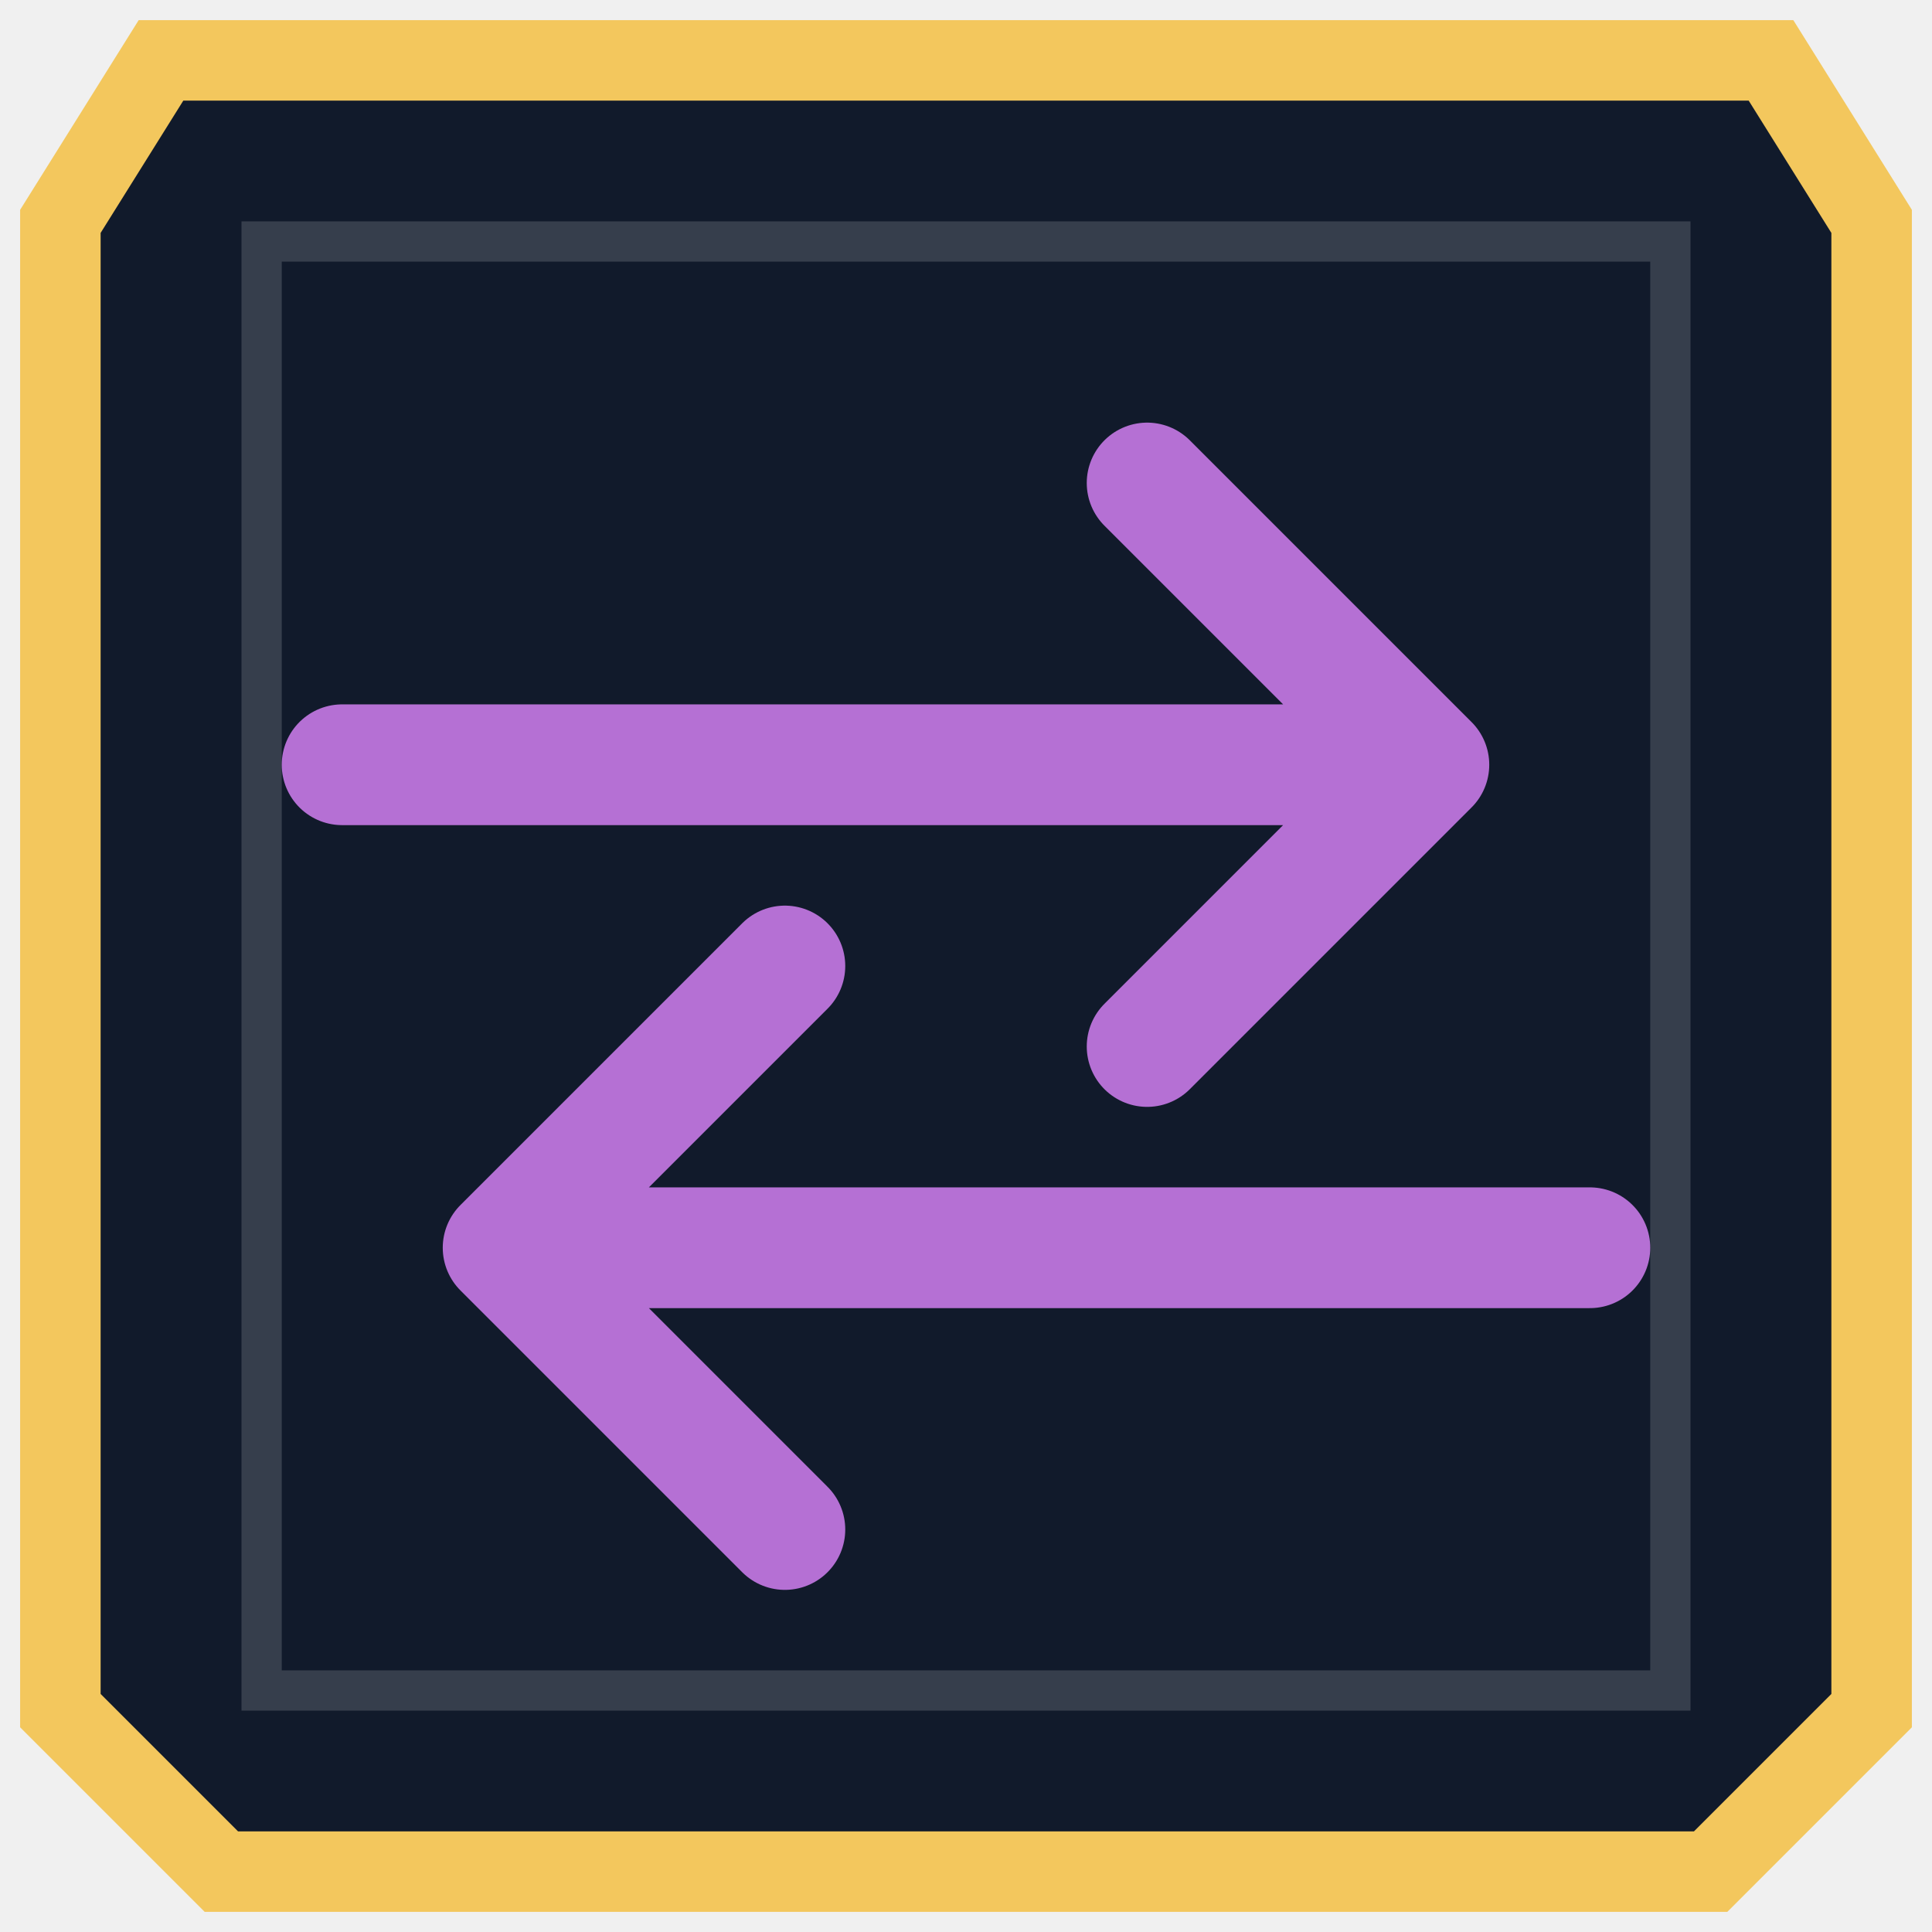
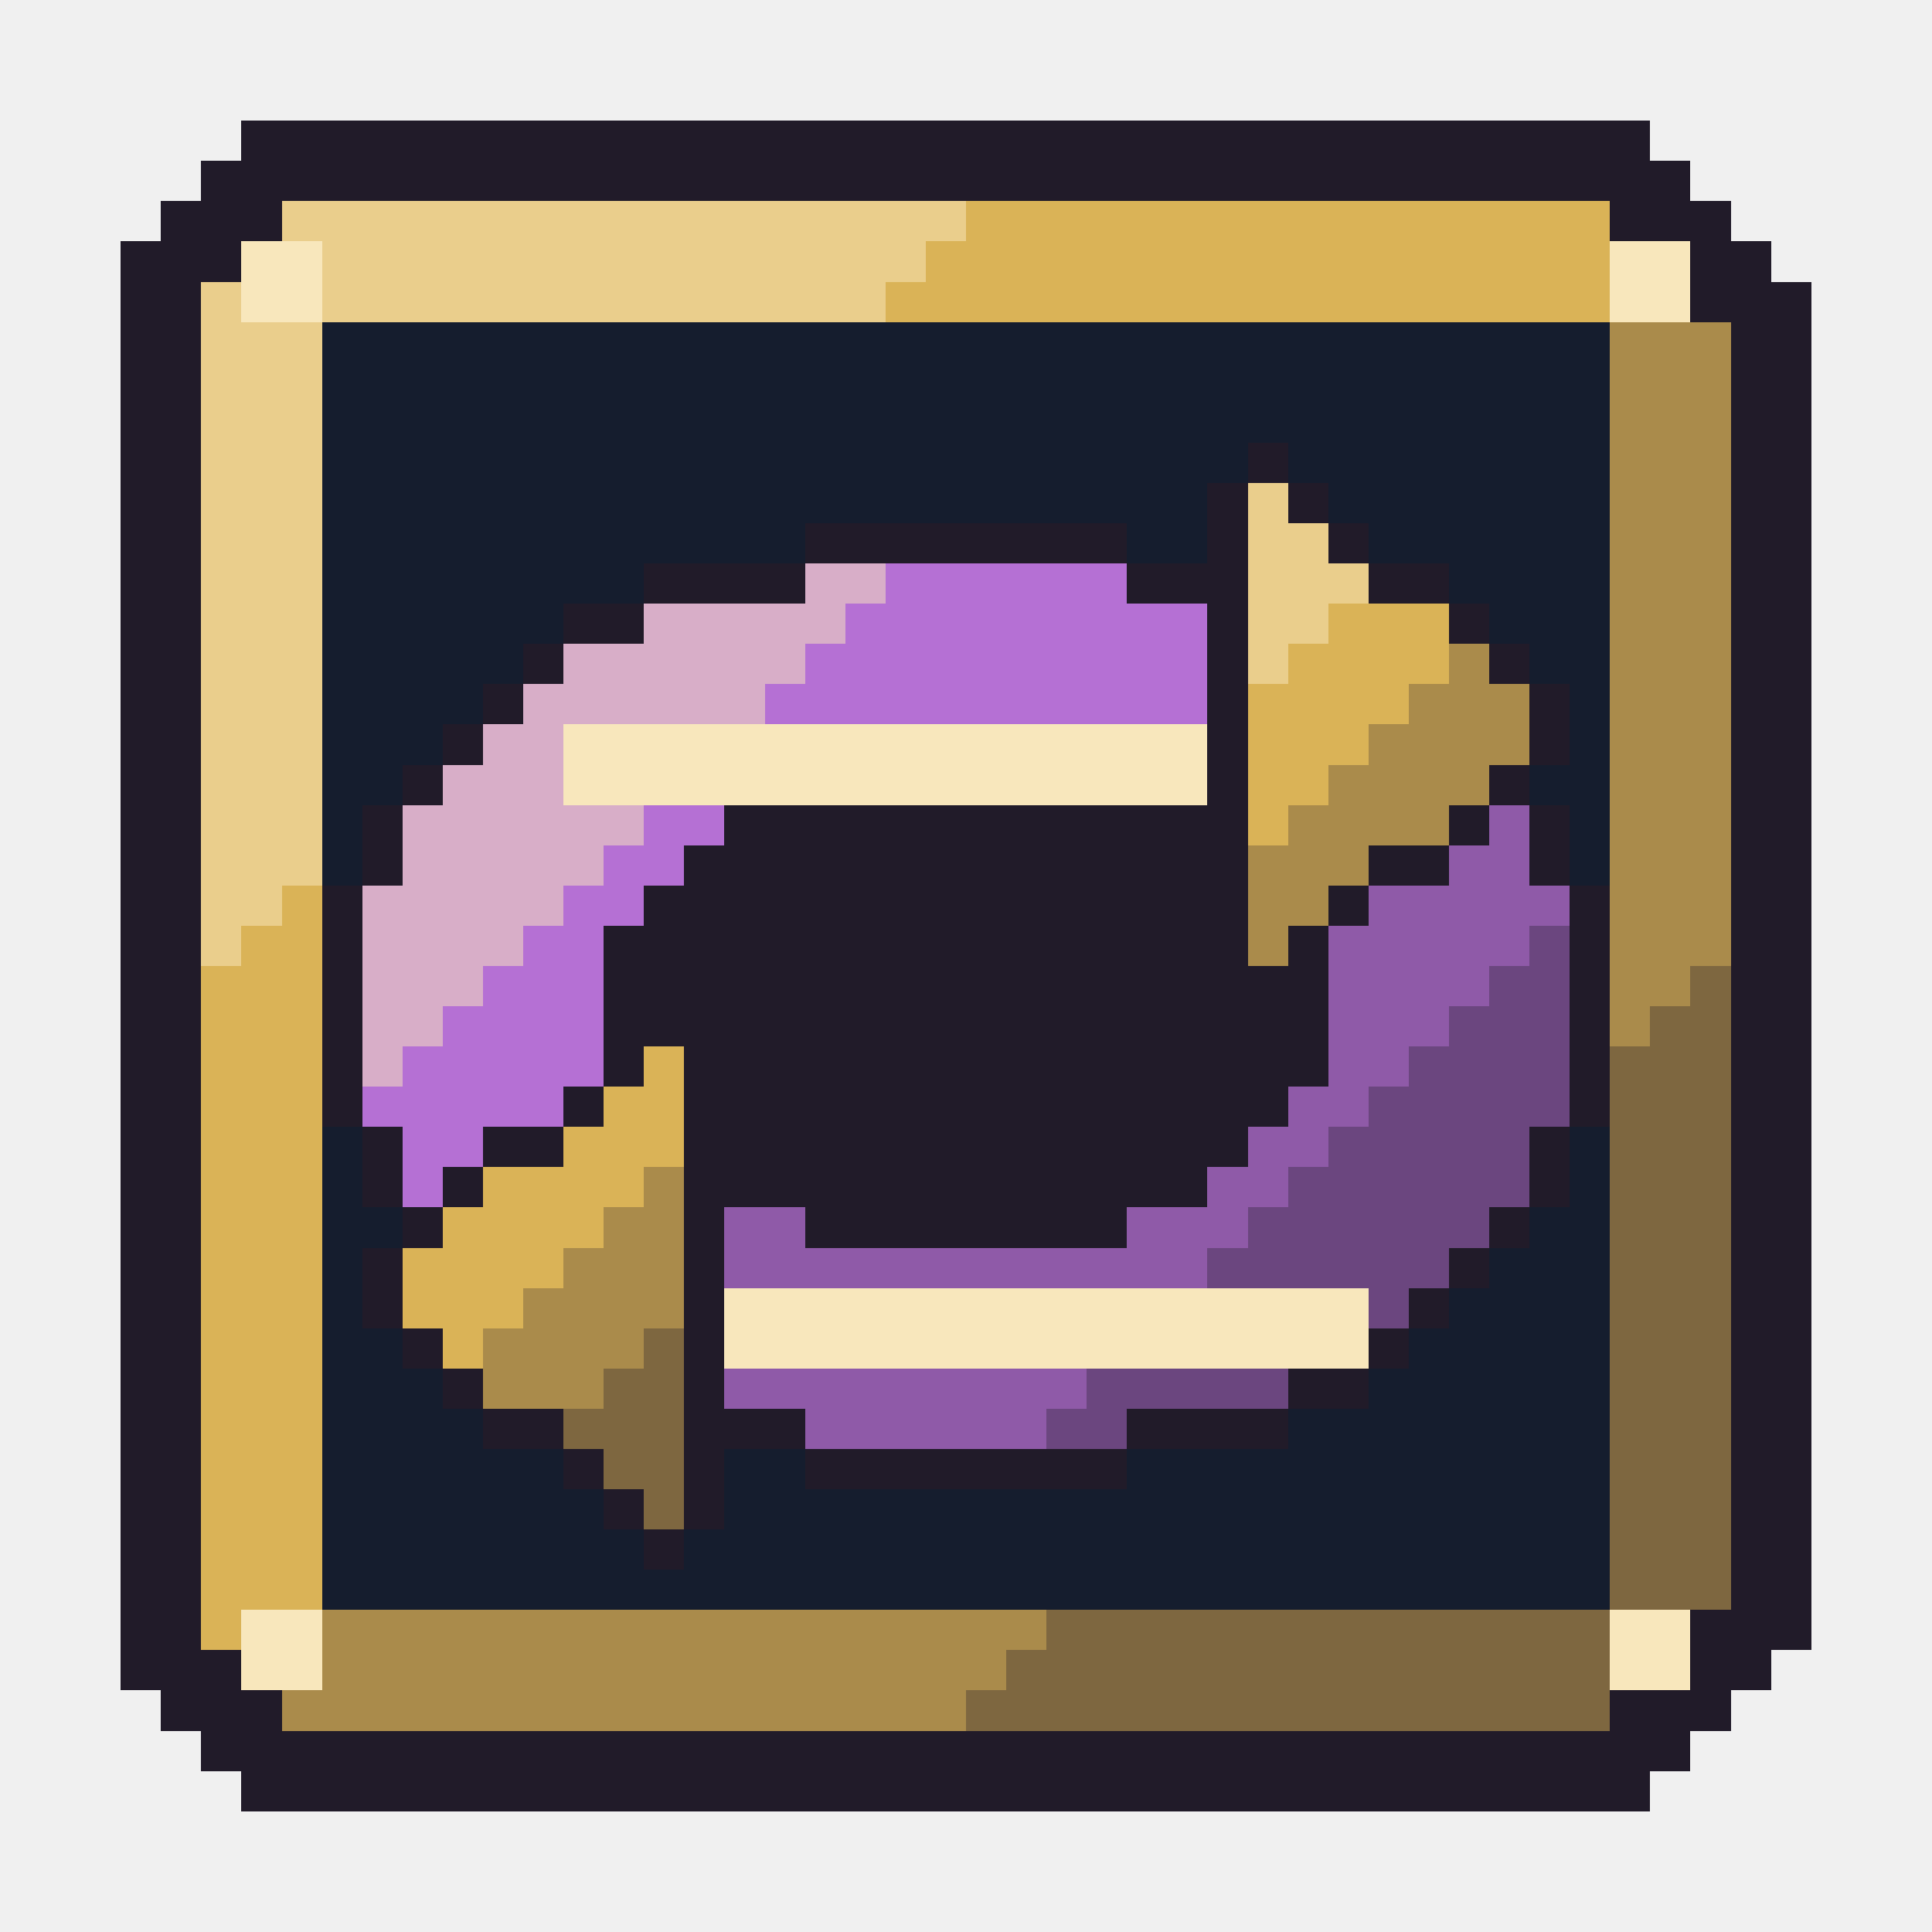
- <svg xmlns="http://www.w3.org/2000/svg" viewBox="0 0 96 96" role="img">
-   <path d="M8 3h80l5 8v74l-8 8H11l-8-8V11z" fill="#111a2b" stroke="#f3c75d" stroke-width="4" />
-   <path d="M13 12h70v72H13z" fill="none" stroke="#ffffff" stroke-opacity=".16" stroke-width="2" />
-   <path stroke="#b570d4" stroke-width="6" stroke-linecap="round" stroke-linejoin="round" fill="none" d="M17 38h54l-14-14M71 38 57 52M79 62H25l14 14M25 62l14-14" />
+ <svg xmlns="http://www.w3.org/2000/svg" width="96" height="96" viewBox="0 0 96 96" shape-rendering="crispEdges">
+   <path fill="#211b29" d="M12 6h70v2H12zM10 8h74v2H10zM8 10h6v2H8zM80 10h6v2H80zM6 12h6v2H6zM84 12h4v2H84zM6 14h4v68H6zM84 14h6v2H84zM86 16h4v64H86zM62 22h2v2H62zM60 24h2v4H60zM64 24h2v2H64zM40 26h16v2H40zM66 26h2v2H66zM32 28h8v2H32zM56 28h6v2H56zM68 28h4v2H68zM28 30h4v2H28zM60 30h2v10H60zM72 30h2v2H72zM26 32h2v2H26zM74 32h2v2H74zM24 34h2v2H24zM76 34h2v4H76zM22 36h2v2H22zM20 38h2v2H20zM74 38h2v2H74zM18 40h2v4H18zM36 40h26v2H36zM72 40h2v2H72zM76 40h2v4H76zM34 42h28v2H34zM68 42h4v2H68zM16 44h2v12H16zM32 44h30v2H32zM66 44h2v2H66zM78 44h2v12H78zM30 46h32v2H30zM64 46h2v2H64zM30 48h36v4H30zM30 52h2v2H30zM34 52h32v2H34zM28 54h2v2H28zM34 54h30v2H34zM18 56h2v4H18zM24 56h4v2H24zM34 56h28v2H34zM76 56h2v4H76zM22 58h2v2H22zM34 58h26v2H34zM20 60h2v2H20zM34 60h2v10H34zM40 60h16v2H40zM74 60h2v2H74zM18 62h2v4H18zM72 62h2v2H72zM70 64h2v2H70zM20 66h2v2H20zM68 66h2v2H68zM22 68h2v2H22zM64 68h4v2H64zM24 70h4v2H24zM34 70h6v2H34zM56 70h8v2H56zM28 72h2v2H28zM34 72h2v4H34zM40 72h16v2H40zM30 74h2v2H30zM32 76h2v2H32zM84 80h6v2H84zM6 82h6v2H6zM84 82h4v2H84zM8 84h6v2H8zM80 84h6v2H80zM10 86h74v2H10zM12 88h70v2H12z" />
+   <path fill="#eace8c" d="M14 10h34v2H14zM16 12h30v2H16zM10 14h2v2H10zM16 14h28v2H16zM10 16h6v28H10zM62 24h2v2H62zM62 26h4v2H62zM62 28h6v2H62zM62 30h4v2H62zM62 32h2v2H62zM10 44h4v2H10zM10 46h2v2H10z" />
+   <path fill="#dab357" d="M48 10h32v2H48zM46 12h34v2H46zM44 14h36v2H44zM66 30h6v2H66zM64 32h8v2H64zM62 34h8v2H62zM62 36h6v2H62zM62 38h4v2H62zM62 40h2v2H62zM14 44h2v2H14zM12 46h4v2H12zM10 48h6v32H10zM32 52h2v2H32zM30 54h4v2H30zM28 56h6v2H28zM24 58h8v2H24zM22 60h8v2H22zM20 62h8v2H20zM20 64h6v2H20zM22 66h2v2H22zM10 80h2v2H10z" />
+   <path fill="#f8e7bc" d="M12 12h4v4H12zM80 12h4v4H80zM28 36h32v4H28zM36 64h32v4H36zM12 80h4v4H12zM80 80h4v4H80z" />
+   <path fill="#151d2e" d="M16 16h64v6H16zM16 22h46v2H16zM64 22h16v2H64zM16 24h44v2H16zM66 24h14v2H66zM16 26h24v2H16zM56 26h4v2H56zM68 26h12v2H68zM16 28h16v2H16zM72 28h8v2H72zM16 30h12v2H16zM74 30h6v2H74zM16 32h10v2H16zM76 32h4v2H76zM16 34h8v2H16zM78 34h2v4H78zM16 36h6v2H16zM16 38h4v2H16zM76 38h4v2H76zM16 40h2v4H16zM78 40h2v4H78zM16 56h2v4H16zM78 56h2v4H78zM16 60h4v2H16zM76 60h4v2H76zM16 62h2v4H16zM74 62h6v2H74zM72 64h8v2H72zM16 66h4v2H16zM70 66h10v2H70zM16 68h6v2H16zM68 68h12v2H68zM16 70h8v2H16zM64 70h16v2H64zM16 72h12v2H16zM36 72h4v2H36zM56 72h24v2H56zM16 74h14v2H16zM36 74h44v2H36zM16 76h16v2H16zM34 76h46v2H34zM16 78h64v2H16z" />
+   <path fill="#aa8b4b" d="M80 16h6v32H80zM72 32h2v2H72zM70 34h6v2H70zM68 36h8v2H68zM66 38h8v2H66zM64 40h8v2H64zM62 42h6v2H62zM62 44h4v2H62zM62 46h2v2H62zM80 48h4v2H80zM80 50h2v2H80zM32 58h2v2H32zM30 60h4v2H30zM28 62h6v2H28zM26 64h8v2H26zM24 66h8v2H24zM24 68h6v2H24zM16 80h36v2H16zM16 82h34v2H16zM14 84h34v2H14z" />
+   <path fill="#d8aec8" d="M40 28h4v2H40zM32 30h10v2H32zM28 32h12v2H28zM26 34h12v2H26zM24 36h4v2H24zM22 38h6v2H22zM20 40h12v2H20zM20 42h10v2H20zM18 44h10v2H18zM18 46h8v2H18zM18 48h6v2H18zM18 50h4v2H18zM18 52h2v2H18z" />
+   <path fill="#b570d4" d="M44 28h12v2H44zM42 30h18v2H42zM40 32h20v2H40zM38 34h22v2H38zM32 40h4v2H32zM30 42h4v2H30zM28 44h4v2H28zM26 46h4v2H26zM24 48h6v2H24zM22 50h8v2H22zM20 52h10v2H20zM18 54h10v2H18zM20 56h4v2H20zM20 58h2v2H20z" />
+   <path fill="#8f5aa8" d="M74 40h2v2H74zM72 42h4v2H72zM68 44h10v2H68zM66 46h10v2H66zM66 48h8v2H66zM66 50h6v2H66zM66 52h4v2H66zM64 54h4v2H64zM62 56h4v2H62zM60 58h4v2H60zM36 60h4v2H36zM56 60h6v2H56zM36 62h24v2H36zM36 68h18v2H36zM40 70h12v2H40z" />
+   <path fill="#6b467f" d="M76 46h2v2H76zM74 48h4v2H74zM72 50h6v2H72zM70 52h8v2H70zM68 54h10v2H68zM66 56h10v2H66zM64 58h12v2H64zM62 60h12v2H62zM60 62h12v2H60zM68 64h2v2H68zM54 68h10v2H54zM52 70h4v2H52z" />
+   <path fill="#7e6740" d="M84 48h2v2H84zM82 50h4v2H82zM80 52h6v28H80zM32 66h2v2H32zM30 68h4v2H30zM28 70h6v2H28zM30 72h4v2H30zM32 74h2v2H32zM52 80h28v2H52zM50 82h30v2H50zM48 84h32v2H48z" />
</svg>
